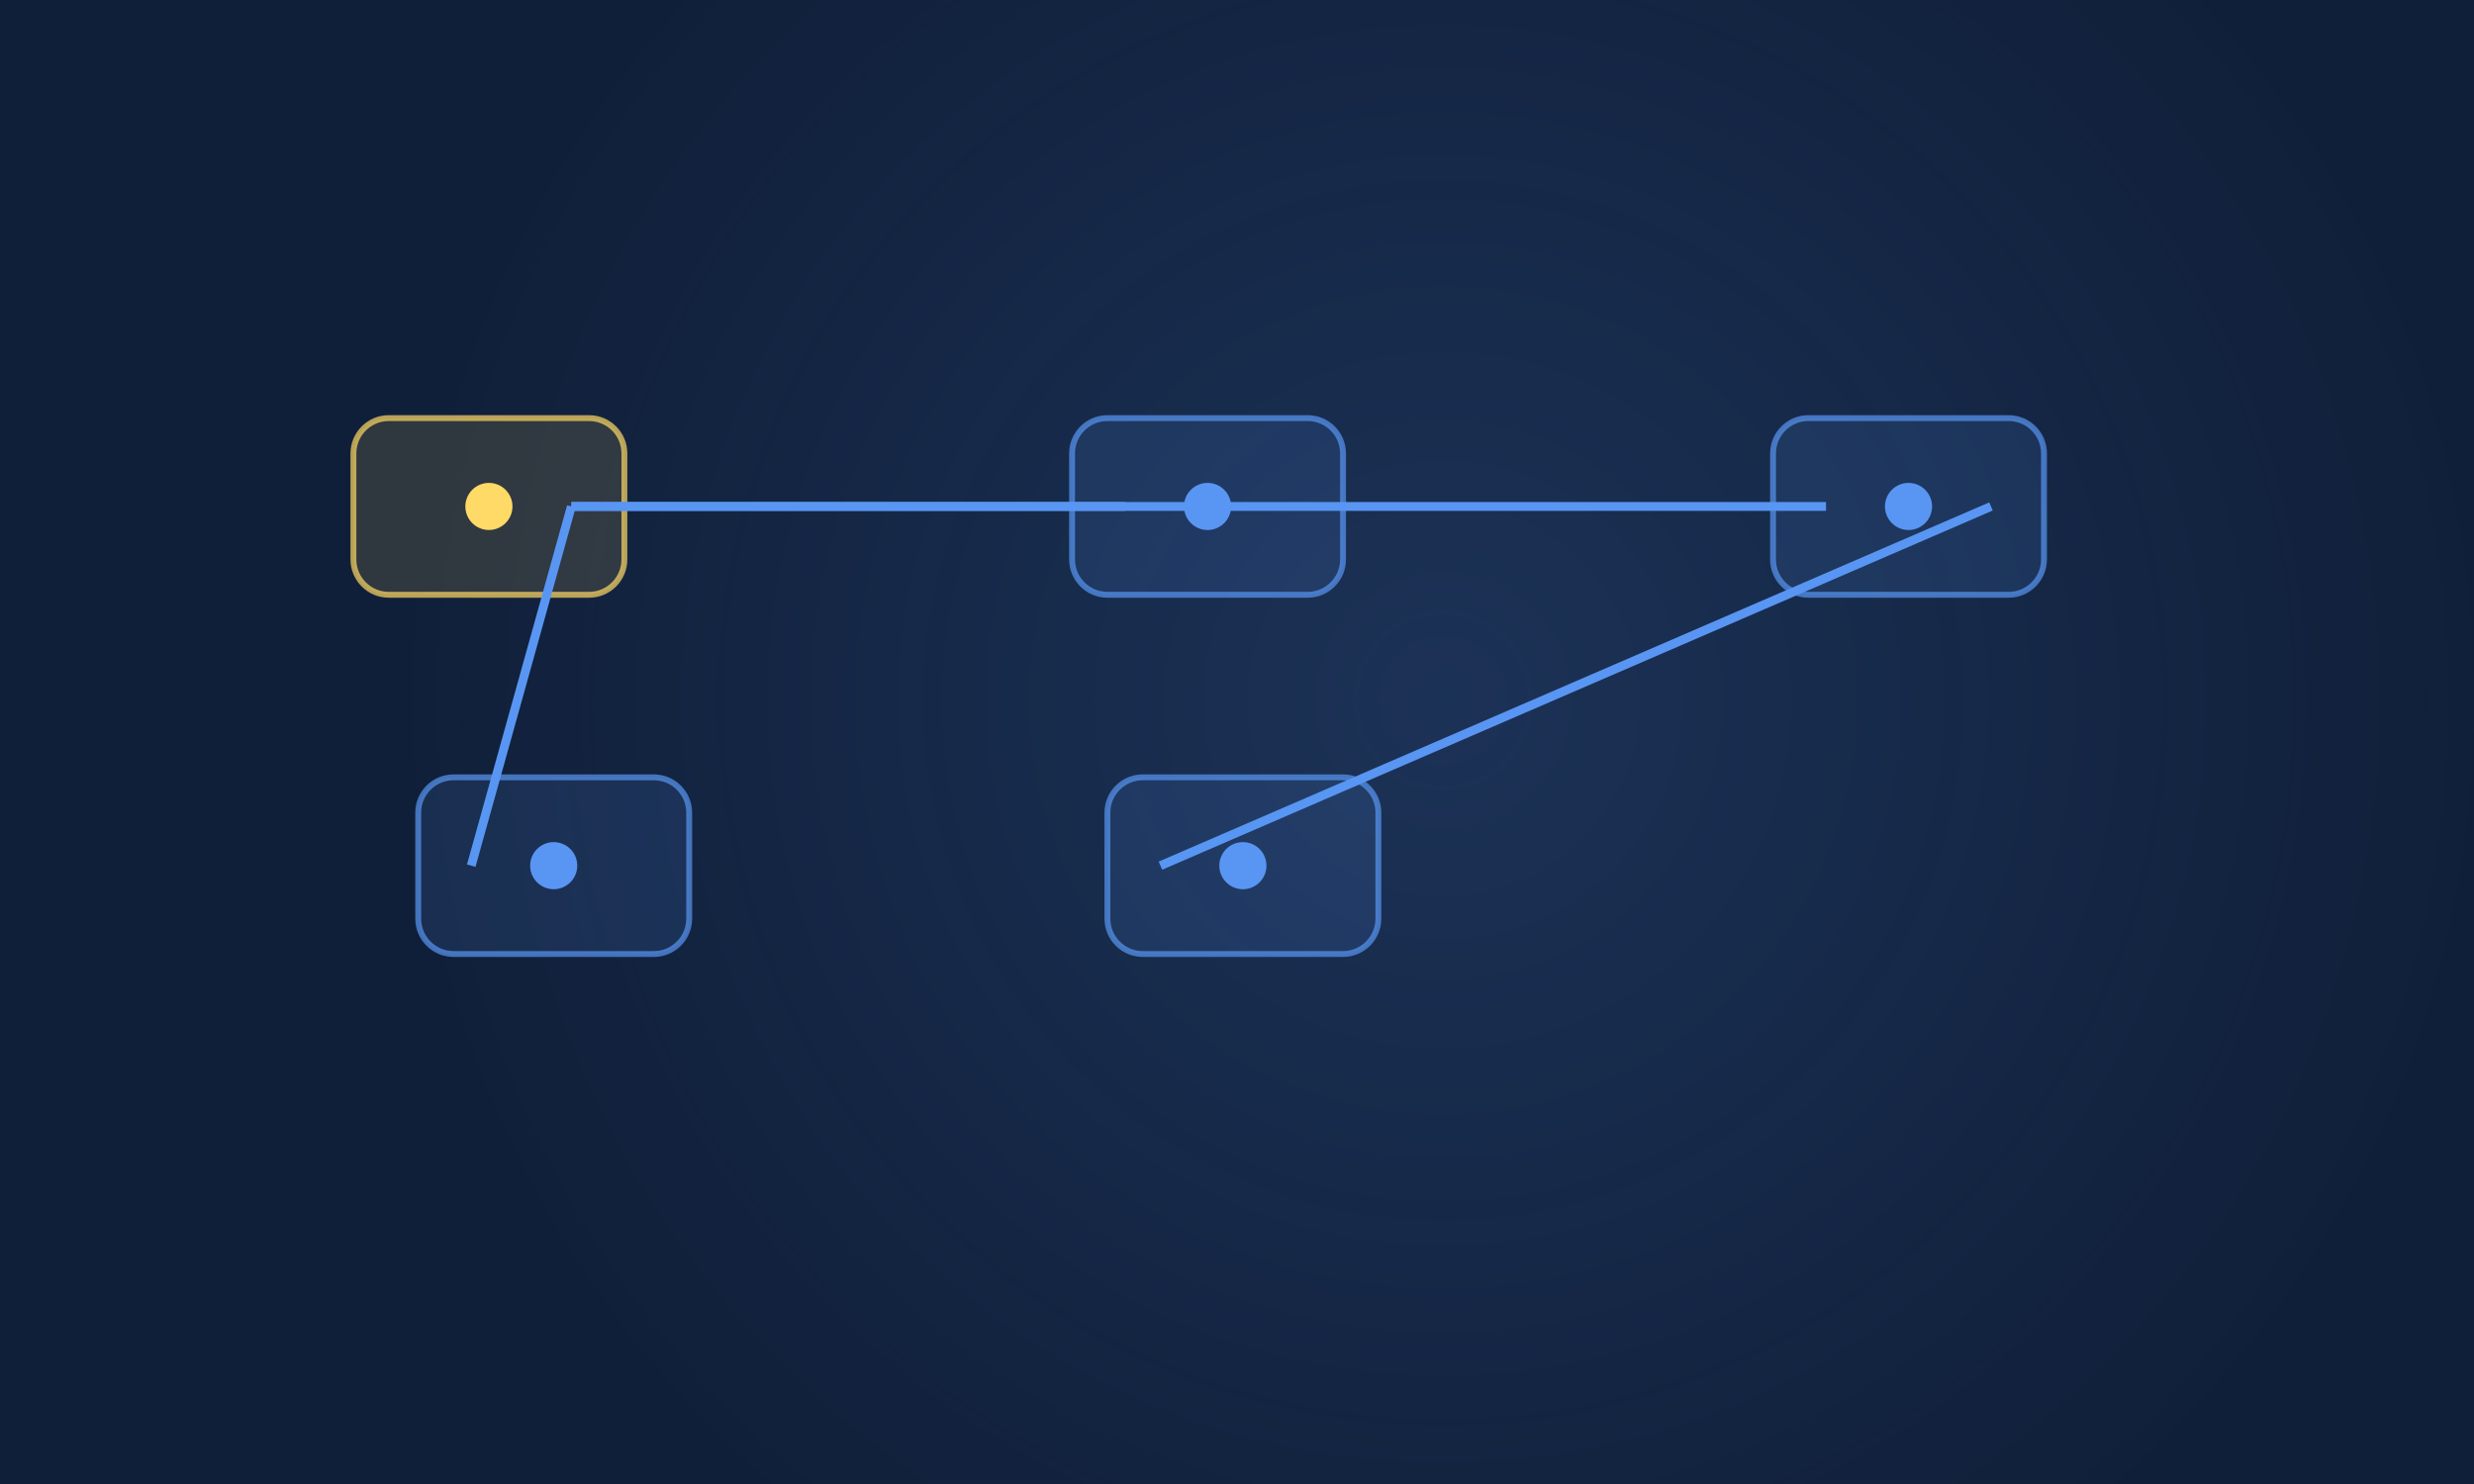
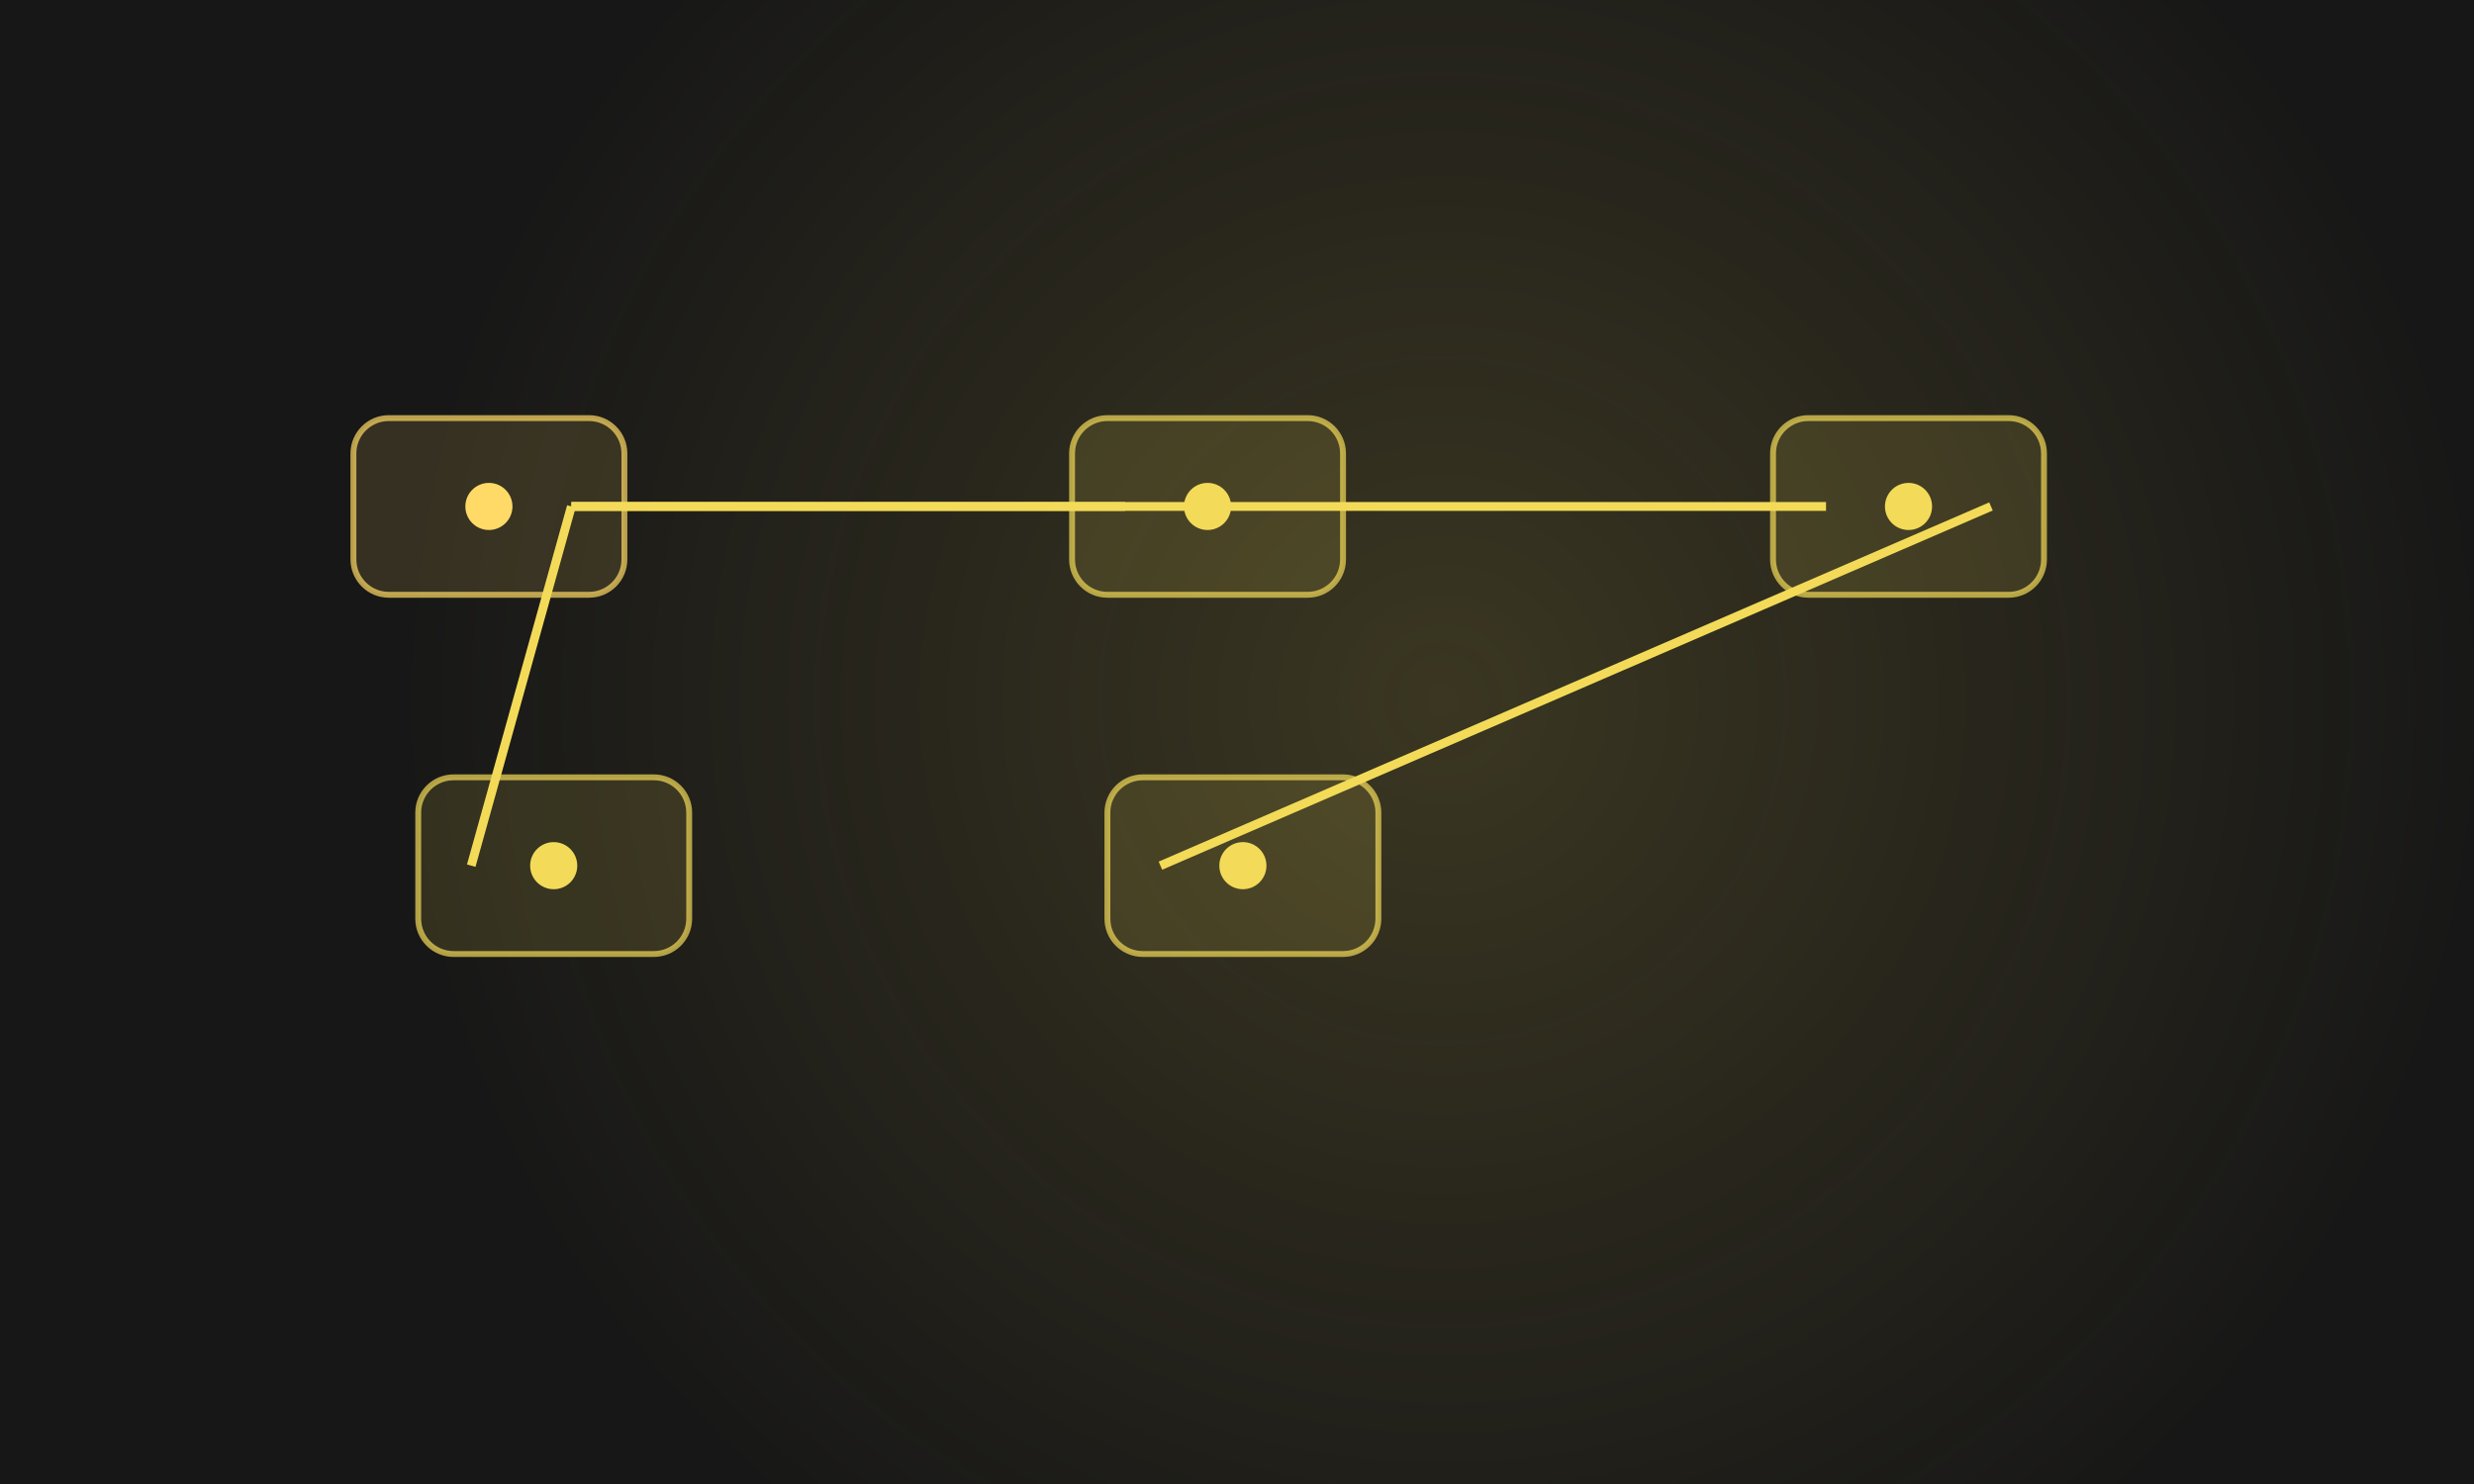
<svg xmlns="http://www.w3.org/2000/svg" class="article-cover" viewBox="0 0 420 252" role="img" aria-label="네트워크 지터 개념 도식">
  <defs>
    <radialGradient id="cover-network-jitter-glow">
-       <stop stop-color="hsl(216 86% 65%)" stop-opacity=".16" />
-       <stop offset="1" stop-color="hsl(216 86% 65%)" stop-opacity="0" />
+       <stop stop-color="hsl(51 86% 65%)" stop-opacity=".16" />
+       <stop offset="1" stop-color="hsl(51 86% 65%)" stop-opacity="0" />
    </radialGradient>
    <radialGradient id="cover-network-jitter-orb" cx="30%" cy="24%">
-       <stop stop-color="#eafaff" />
-       <stop offset=".42" stop-color="hsl(216 86% 65%)" />
-       <stop offset="1" stop-color="#142c5b" />
+       <stop stop-color="#fff7d6" />
+       <stop offset=".42" stop-color="hsl(51 86% 65%)" />
+       <stop offset="1" stop-color="#46390d" />
    </radialGradient>
  </defs>
-   <rect width="420" height="252" fill="#101f39" />
+   <rect width="420" height="252" fill="#171717" />
  <circle cx="245" cy="119" r="175" fill="url(#cover-network-jitter-glow)" />
  <rect x="60" y="71" width="46" height="30" rx="6" fill="#ffda66" fill-opacity=".13" stroke="#ffda66" stroke-opacity=".7" />
  <circle cx="83" cy="86" r="4" fill="#ffda66" />
-   <path d="M97 86L191 86" stroke="hsl(216 86% 65%)" stroke-width="1.5" fill="none" />
-   <rect x="182" y="71" width="46" height="30" rx="6" fill="hsl(216 86% 65%)" fill-opacity=".13" stroke="hsl(216 86% 65%)" stroke-opacity=".7" />
-   <circle cx="205" cy="86" r="4" fill="hsl(216 86% 65%)" />
-   <path d="M97 86L310 86" stroke="hsl(216 86% 65%)" stroke-width="1.5" fill="none" />
-   <rect x="301" y="71" width="46" height="30" rx="6" fill="hsl(216 86% 65%)" fill-opacity=".13" stroke="hsl(216 86% 65%)" stroke-opacity=".7" />
-   <circle cx="324" cy="86" r="4" fill="hsl(216 86% 65%)" />
-   <path d="M97 86L80 147" stroke="hsl(216 86% 65%)" stroke-width="1.5" fill="none" />
-   <rect x="71" y="132" width="46" height="30" rx="6" fill="hsl(216 86% 65%)" fill-opacity=".13" stroke="hsl(216 86% 65%)" stroke-opacity=".7" />
-   <circle cx="94" cy="147" r="4" fill="hsl(216 86% 65%)" />
-   <path d="M338 86L197 147" stroke="hsl(216 86% 65%)" stroke-width="1.5" fill="none" />
-   <rect x="188" y="132" width="46" height="30" rx="6" fill="hsl(216 86% 65%)" fill-opacity=".13" stroke="hsl(216 86% 65%)" stroke-opacity=".7" />
-   <circle cx="211" cy="147" r="4" fill="hsl(216 86% 65%)" />
+   <path d="M97 86L191 86" stroke="hsl(51 86% 65%)" stroke-width="1.5" fill="none" />
+   <rect x="182" y="71" width="46" height="30" rx="6" fill="hsl(51 86% 65%)" fill-opacity=".13" stroke="hsl(51 86% 65%)" stroke-opacity=".7" />
+   <circle cx="205" cy="86" r="4" fill="hsl(51 86% 65%)" />
+   <path d="M97 86L310 86" stroke="hsl(51 86% 65%)" stroke-width="1.5" fill="none" />
+   <rect x="301" y="71" width="46" height="30" rx="6" fill="hsl(51 86% 65%)" fill-opacity=".13" stroke="hsl(51 86% 65%)" stroke-opacity=".7" />
+   <circle cx="324" cy="86" r="4" fill="hsl(51 86% 65%)" />
+   <path d="M97 86L80 147" stroke="hsl(51 86% 65%)" stroke-width="1.5" fill="none" />
+   <rect x="71" y="132" width="46" height="30" rx="6" fill="hsl(51 86% 65%)" fill-opacity=".13" stroke="hsl(51 86% 65%)" stroke-opacity=".7" />
+   <circle cx="94" cy="147" r="4" fill="hsl(51 86% 65%)" />
+   <path d="M338 86L197 147" stroke="hsl(51 86% 65%)" stroke-width="1.5" fill="none" />
+   <rect x="188" y="132" width="46" height="30" rx="6" fill="hsl(51 86% 65%)" fill-opacity=".13" stroke="hsl(51 86% 65%)" stroke-opacity=".7" />
+   <circle cx="211" cy="147" r="4" fill="hsl(51 86% 65%)" />
</svg>
